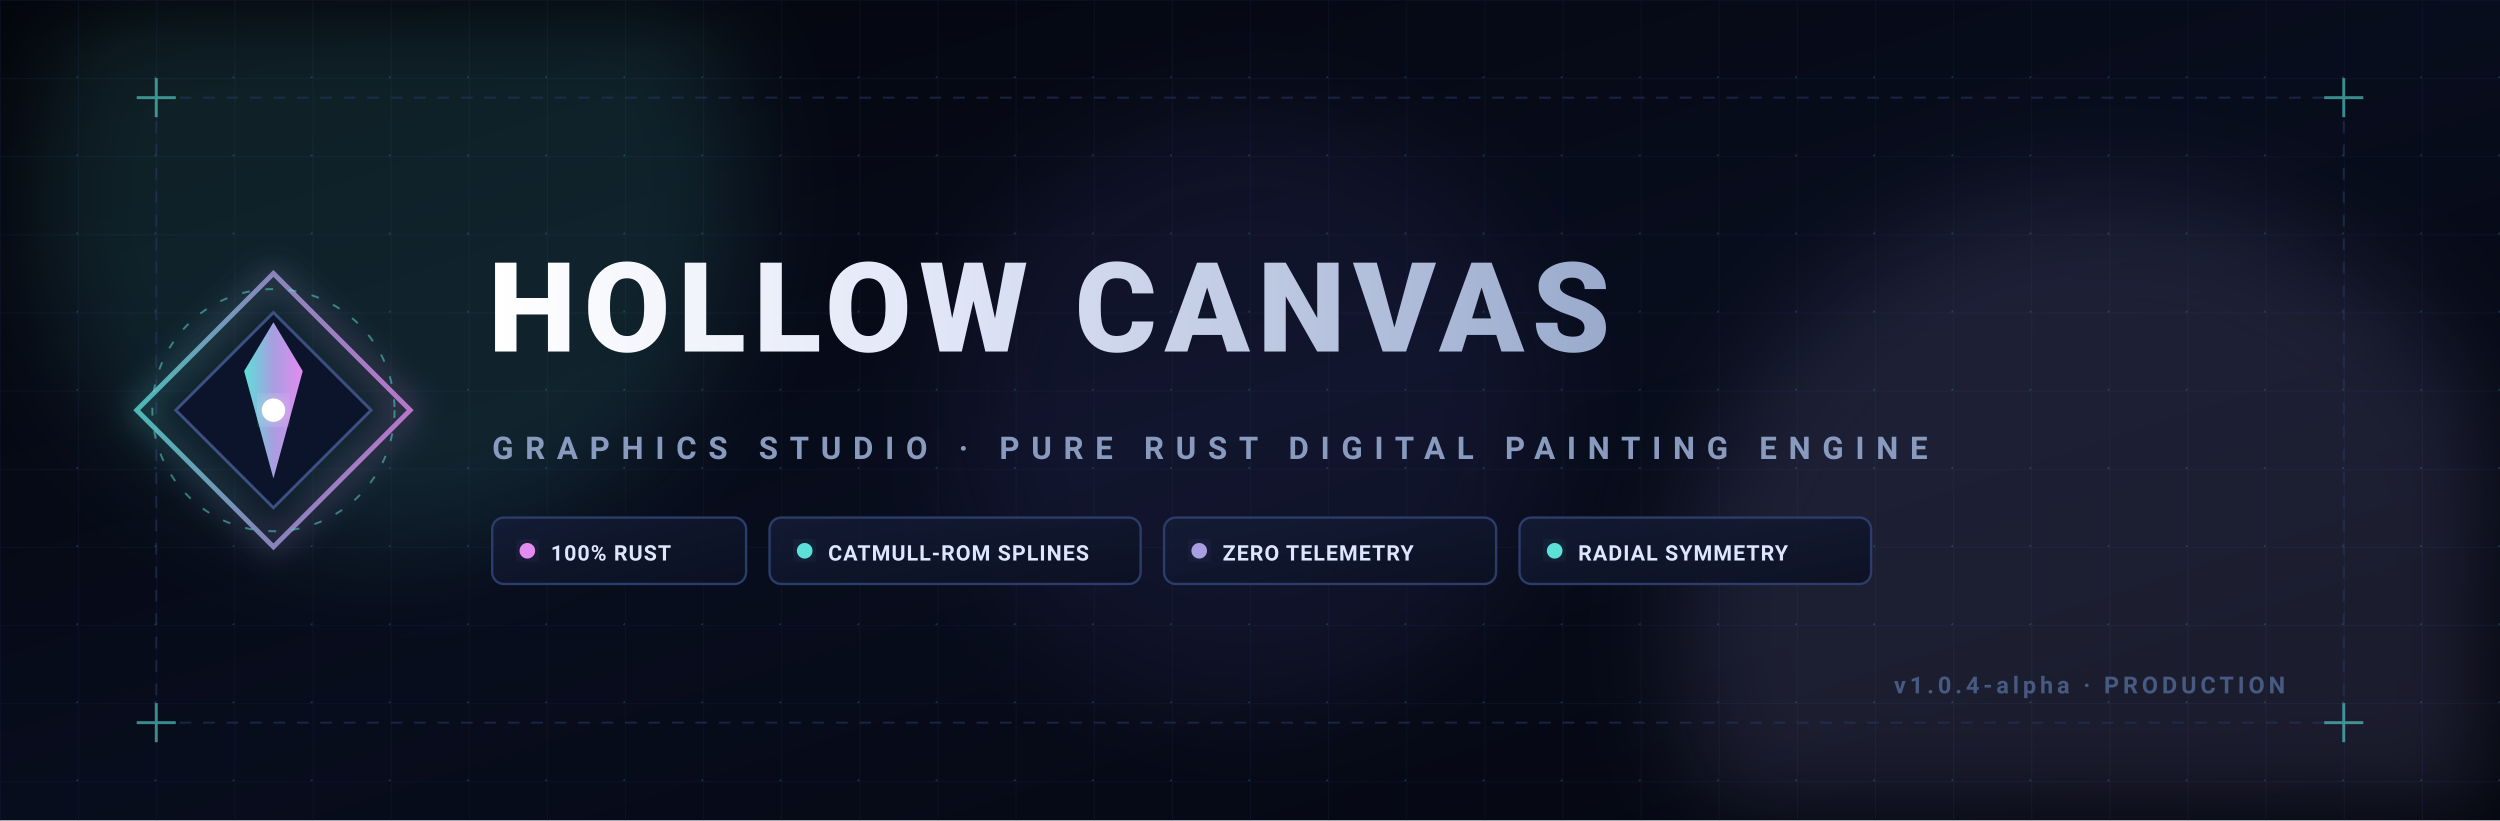
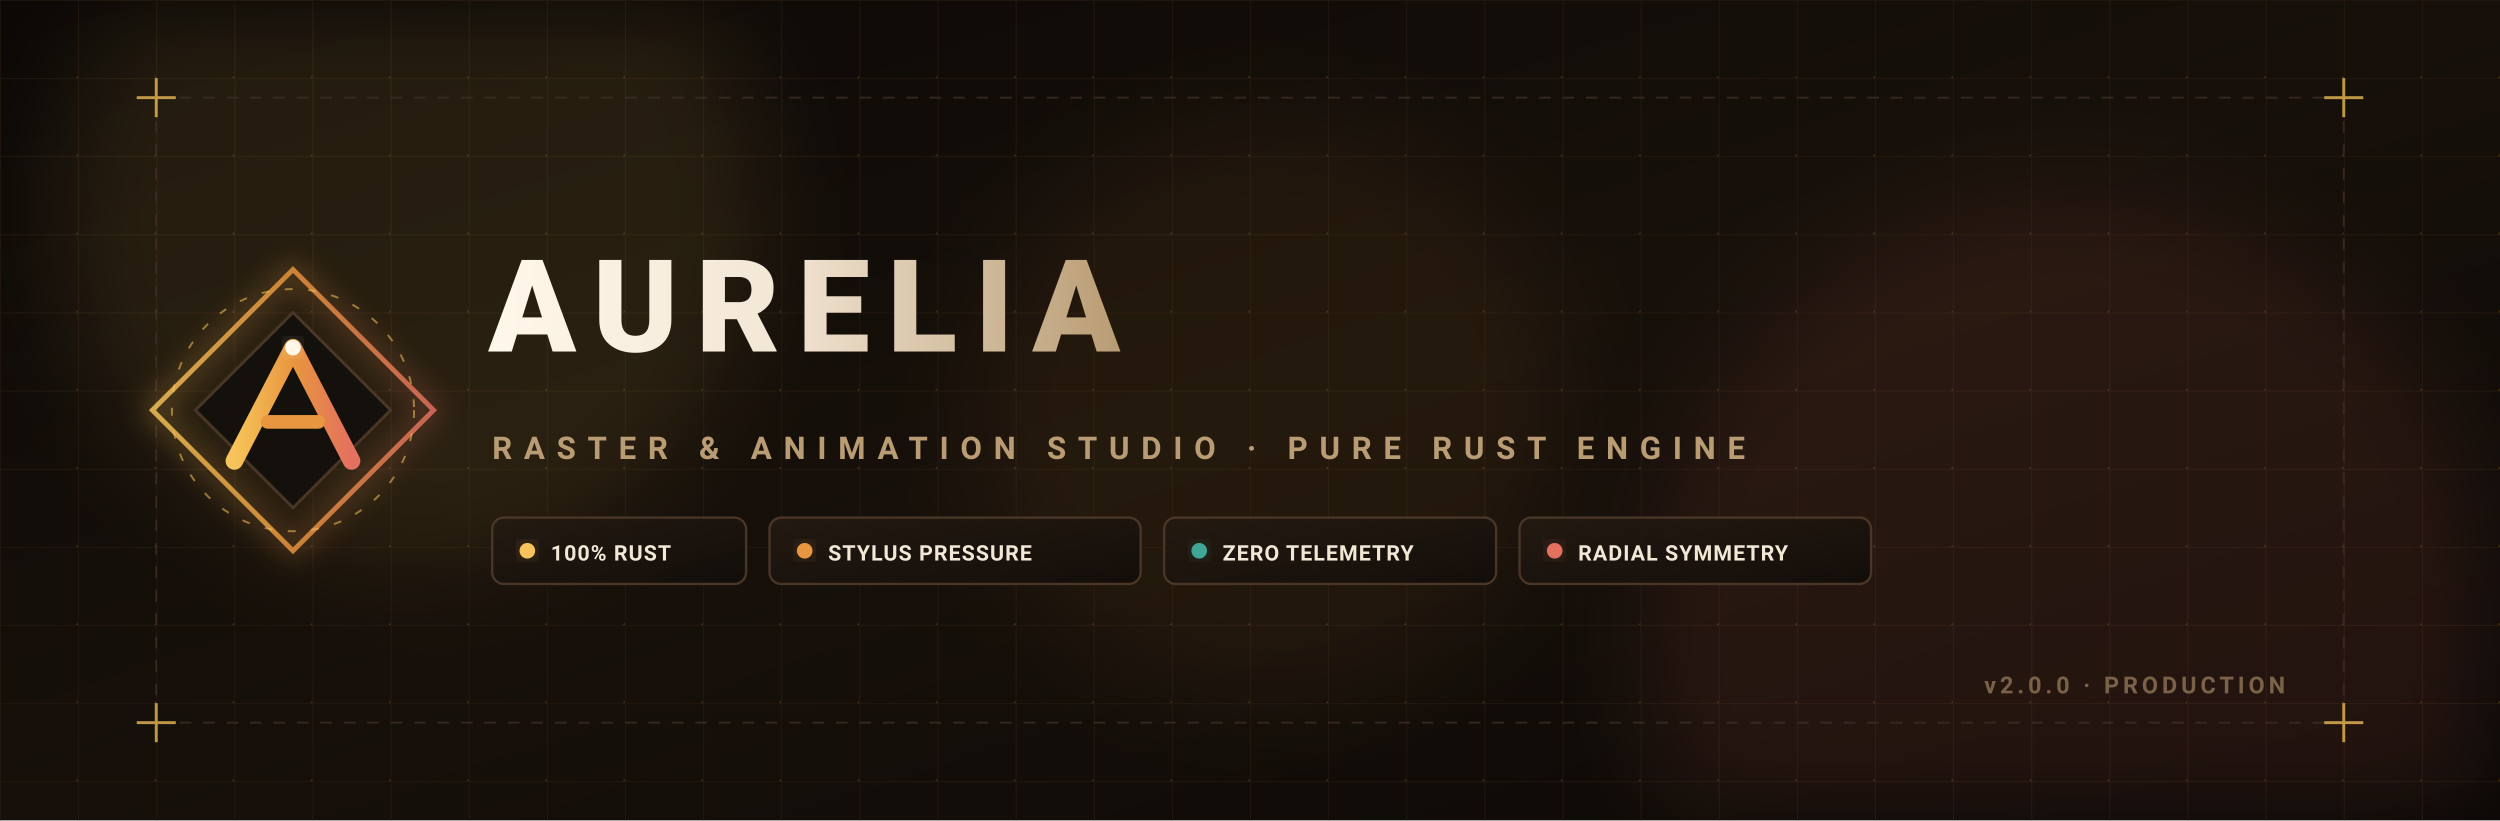
<svg xmlns="http://www.w3.org/2000/svg" viewBox="0 0 1280 420" width="100%" height="100%">
  <defs>
    <linearGradient id="bgGrad" x1="0%" y1="0%" x2="100%" y2="100%">
-       <stop offset="0%" stop-color="#03050B" />
-       <stop offset="50%" stop-color="#080D1D" />
-       <stop offset="100%" stop-color="#04060E" />
+       <stop offset="0%" stop-color="#0B0806" />
+       <stop offset="50%" stop-color="#17100A" />
+       <stop offset="100%" stop-color="#0B0806" />
    </linearGradient>
-     <linearGradient id="cyanPurple" x1="0%" y1="0%" x2="100%" y2="0%">
-       <stop offset="0%" stop-color="#5CE0D8" />
-       <stop offset="50%" stop-color="#A89EE0" />
-       <stop offset="100%" stop-color="#E28BF0" />
-     </linearGradient>
-     <linearGradient id="glowCyan" x1="0%" y1="0%" x2="100%" y2="100%">
-       <stop offset="0%" stop-color="#5CE0D8" stop-opacity="0.8" />
-       <stop offset="100%" stop-color="#267885" stop-opacity="0.1" />
+     <linearGradient id="goldRamp" x1="0%" y1="0%" x2="100%" y2="0%">
+       <stop offset="0%" stop-color="#F6C45A" />
+       <stop offset="50%" stop-color="#E8963F" />
+       <stop offset="100%" stop-color="#E4705F" />
    </linearGradient>
    <linearGradient id="textGrad" x1="0%" y1="0%" x2="100%" y2="0%">
-       <stop offset="0%" stop-color="#FFFFFF" />
-       <stop offset="40%" stop-color="#E1E6F7" />
-       <stop offset="100%" stop-color="#99AACC" />
+       <stop offset="0%" stop-color="#FFF7EA" />
+       <stop offset="45%" stop-color="#F3E7D6" />
+       <stop offset="100%" stop-color="#B99C74" />
    </linearGradient>
-     <linearGradient id="badgeGrad" x1="0%" y1="0%" x2="100%" y2="100%">
-       <stop offset="0%" stop-color="#141D38" stop-opacity="0.8" />
-       <stop offset="100%" stop-color="#0B1021" stop-opacity="0.9" />
+     <linearGradient id="chipGrad" x1="0%" y1="0%" x2="100%" y2="100%">
+       <stop offset="0%" stop-color="#241A12" stop-opacity="0.9" />
+       <stop offset="100%" stop-color="#120D09" stop-opacity="0.95" />
    </linearGradient>
    <filter id="glow" x="-20%" y="-20%" width="140%" height="140%">
-       <feGaussianBlur stdDeviation="8" result="blur" />
+       <feGaussianBlur stdDeviation="7" result="blur" />
      <feComposite in="SourceGraphic" in2="blur" operator="over" />
    </filter>
    <filter id="softGlow" x="-30%" y="-30%" width="160%" height="160%">
-       <feGaussianBlur stdDeviation="25" result="blur" />
+       <feGaussianBlur stdDeviation="24" result="blur" />
    </filter>
    <pattern id="grid" width="40" height="40" patternUnits="userSpaceOnUse">
-       <path d="M 40 0 L 0 0 0 40" fill="none" stroke="#131B36" stroke-width="1" stroke-opacity="0.4" />
-       <circle cx="40" cy="40" r="1" fill="#5CE0D8" fill-opacity="0.2" />
+       <path d="M 40 0 L 0 0 0 40" fill="none" stroke="#2A1D12" stroke-width="1" stroke-opacity="0.55" />
+       <circle cx="40" cy="40" r="1" fill="#F6C45A" fill-opacity="0.18" />
    </pattern>
  </defs>
  <rect width="1280" height="420" fill="url(#bgGrad)" />
  <rect width="1280" height="420" fill="url(#grid)" />
-   <circle cx="200" cy="100" r="180" fill="#5CE0D8" opacity="0.12" filter="url(#softGlow)" />
-   <circle cx="1080" cy="320" r="220" fill="#A89EE0" opacity="0.14" filter="url(#softGlow)" />
-   <circle cx="640" cy="210" r="150" fill="#7C6EE6" opacity="0.08" filter="url(#softGlow)" />
-   <g stroke="#26345E" stroke-width="1" opacity="0.6">
+   <circle cx="210" cy="110" r="180" fill="#F6C45A" opacity="0.10" filter="url(#softGlow)" />
+   <circle cx="1060" cy="320" r="220" fill="#E4705F" opacity="0.10" filter="url(#softGlow)" />
+   <circle cx="650" cy="210" r="150" fill="#E8963F" opacity="0.07" filter="url(#softGlow)" />
+   <g stroke="#3E2F25" stroke-width="1" opacity="0.75">
    <line x1="80" y1="50" x2="1200" y2="50" stroke-dasharray="6,6" />
    <line x1="80" y1="370" x2="1200" y2="370" stroke-dasharray="6,6" />
    <line x1="80" y1="50" x2="80" y2="370" stroke-dasharray="6,6" />
    <line x1="1200" y1="50" x2="1200" y2="370" stroke-dasharray="6,6" />
-     <path d="M 70 50 L 90 50 M 80 40 L 80 60" stroke="#5CE0D8" stroke-width="1.5" />
-     <path d="M 1190 50 L 1210 50 M 1200 40 L 1200 60" stroke="#5CE0D8" stroke-width="1.5" />
-     <path d="M 70 370 L 90 370 M 80 360 L 80 380" stroke="#5CE0D8" stroke-width="1.5" />
-     <path d="M 1190 370 L 1210 370 M 1200 360 L 1200 380" stroke="#5CE0D8" stroke-width="1.5" />
+     <path d="M 70 50 L 90 50 M 80 40 L 80 60" stroke="#F6C45A" stroke-width="1.5" />
+     <path d="M 1190 50 L 1210 50 M 1200 40 L 1200 60" stroke="#F6C45A" stroke-width="1.5" />
+     <path d="M 70 370 L 90 370 M 80 360 L 80 380" stroke="#F6C45A" stroke-width="1.5" />
+     <path d="M 1190 370 L 1210 370 M 1200 360 L 1200 380" stroke="#F6C45A" stroke-width="1.5" />
  </g>
-   <g transform="translate(140, 210)">
-     <polygon points="0,-70 70,0 0,70 -70,0" fill="none" stroke="url(#cyanPurple)" stroke-width="2.5" filter="url(#glow)" opacity="0.8" />
-     <polygon points="0,-50 50,0 0,50 -50,0" fill="#0C142C" stroke="#3D5082" stroke-width="1.5" />
-     <path d="M -15,-20 L 0,-45 L 15,-20 L 0,35 Z" fill="url(#cyanPurple)" />
-     <circle cx="0" cy="0" r="6" fill="#FFFFFF" filter="url(#glow)" />
-     <circle cx="0" cy="0" r="62" fill="none" stroke="#5CE0D8" stroke-width="1" stroke-dasharray="4,8" opacity="0.5" />
+   <g transform="translate(150, 210)">
+     <polygon points="0,-72 72,0 0,72 -72,0" fill="none" stroke="url(#goldRamp)" stroke-width="2.5" filter="url(#glow)" opacity="0.85" />
+     <polygon points="0,-50 50,0 0,50 -50,0" fill="#14100C" stroke="#4A3626" stroke-width="1.5" />
+     <path d="M -30,26 L 0,-32 L 30,26" fill="none" stroke="url(#goldRamp)" stroke-width="9" stroke-linecap="round" stroke-linejoin="round" />
+     <path d="M -13,6 L 13,6" fill="none" stroke="#E8963F" stroke-width="7" stroke-linecap="round" />
+     <circle cx="0" cy="-32" r="4" fill="#FFF7EA" filter="url(#glow)" />
+     <circle cx="0" cy="0" r="62" fill="none" stroke="#F6C45A" stroke-width="1" stroke-dasharray="4,8" opacity="0.55" />
  </g>
-   <text x="250" y="180" font-family="-apple-system, BlinkMacSystemFont, 'Segoe UI', Roboto, 'Helvetica Neue', Arial, sans-serif" font-size="64" font-weight="900" letter-spacing="4" fill="url(#textGrad)">
-     HOLLOW CANVAS
+   <text x="250" y="180" font-family="-apple-system, BlinkMacSystemFont, 'Segoe UI', Roboto, 'Helvetica Neue', Arial, sans-serif" font-size="66" font-weight="900" letter-spacing="9" fill="url(#textGrad)">
+     AURELIA
  </text>
-   <path d="M 250 200 L 1140 200" stroke="url(#cyanPurple)" stroke-width="3" filter="url(#glow)" />
-   <text x="252" y="235" font-family="-apple-system, BlinkMacSystemFont, 'Segoe UI', Roboto, 'Helvetica Neue', Arial, sans-serif" font-size="16" font-weight="600" letter-spacing="6" fill="#889BBF">
-     GRAPHICS STUDIO · PURE RUST DIGITAL PAINTING ENGINE
+   <path d="M 250 200 L 1140 200" stroke="url(#goldRamp)" stroke-width="3" filter="url(#glow)" />
+   <text x="252" y="235" font-family="-apple-system, BlinkMacSystemFont, 'Segoe UI', Roboto, 'Helvetica Neue', Arial, sans-serif" font-size="16" font-weight="600" letter-spacing="6" fill="#B99C74">
+     RASTER &amp; ANIMATION STUDIO · PURE RUST ENGINE
  </text>
  <g transform="translate(252, 265)">
    <g transform="translate(0, 0)">
-       <rect width="130" height="34" rx="6" fill="url(#badgeGrad)" stroke="#2C3D6B" stroke-width="1.2" />
-       <circle cx="18" cy="17" r="4" fill="#E28BF0" filter="url(#glow)" />
-       <text x="30" y="22" font-family="-apple-system, BlinkMacSystemFont, 'Segoe UI', Roboto, sans-serif" font-size="11" font-weight="700" fill="#DDE6FF" letter-spacing="0.5">100% RUST</text>
+       <rect width="130" height="34" rx="6" fill="url(#chipGrad)" stroke="#4A3626" stroke-width="1.2" />
+       <circle cx="18" cy="17" r="4" fill="#F6C45A" filter="url(#glow)" />
+       <text x="30" y="22" font-family="-apple-system, BlinkMacSystemFont, 'Segoe UI', Roboto, sans-serif" font-size="11" font-weight="700" fill="#F3E7D6" letter-spacing="0.5">100% RUST</text>
    </g>
    <g transform="translate(142, 0)">
-       <rect width="190" height="34" rx="6" fill="url(#badgeGrad)" stroke="#2C3D6B" stroke-width="1.2" />
-       <circle cx="18" cy="17" r="4" fill="#5CE0D8" filter="url(#glow)" />
-       <text x="30" y="22" font-family="-apple-system, BlinkMacSystemFont, 'Segoe UI', Roboto, sans-serif" font-size="11" font-weight="700" fill="#DDE6FF" letter-spacing="0.5">CATMULL-ROM SPLINES</text>
+       <rect width="190" height="34" rx="6" fill="url(#chipGrad)" stroke="#4A3626" stroke-width="1.2" />
+       <circle cx="18" cy="17" r="4" fill="#E8963F" filter="url(#glow)" />
+       <text x="30" y="22" font-family="-apple-system, BlinkMacSystemFont, 'Segoe UI', Roboto, sans-serif" font-size="11" font-weight="700" fill="#F3E7D6" letter-spacing="0.5">STYLUS PRESSURE</text>
    </g>
    <g transform="translate(344, 0)">
-       <rect width="170" height="34" rx="6" fill="url(#badgeGrad)" stroke="#2C3D6B" stroke-width="1.2" />
-       <circle cx="18" cy="17" r="4" fill="#A89EE0" filter="url(#glow)" />
-       <text x="30" y="22" font-family="-apple-system, BlinkMacSystemFont, 'Segoe UI', Roboto, sans-serif" font-size="11" font-weight="700" fill="#DDE6FF" letter-spacing="0.5">ZERO TELEMETRY</text>
+       <rect width="170" height="34" rx="6" fill="url(#chipGrad)" stroke="#4A3626" stroke-width="1.2" />
+       <circle cx="18" cy="17" r="4" fill="#3FA796" filter="url(#glow)" />
+       <text x="30" y="22" font-family="-apple-system, BlinkMacSystemFont, 'Segoe UI', Roboto, sans-serif" font-size="11" font-weight="700" fill="#F3E7D6" letter-spacing="0.5">ZERO TELEMETRY</text>
    </g>
    <g transform="translate(526, 0)">
-       <rect width="180" height="34" rx="6" fill="url(#badgeGrad)" stroke="#2C3D6B" stroke-width="1.2" />
-       <circle cx="18" cy="17" r="4" fill="#5CE0D8" filter="url(#glow)" />
-       <text x="30" y="22" font-family="-apple-system, BlinkMacSystemFont, 'Segoe UI', Roboto, sans-serif" font-size="11" font-weight="700" fill="#DDE6FF" letter-spacing="0.5">RADIAL SYMMETRY</text>
+       <rect width="180" height="34" rx="6" fill="url(#chipGrad)" stroke="#4A3626" stroke-width="1.2" />
+       <circle cx="18" cy="17" r="4" fill="#E4705F" filter="url(#glow)" />
+       <text x="30" y="22" font-family="-apple-system, BlinkMacSystemFont, 'Segoe UI', Roboto, sans-serif" font-size="11" font-weight="700" fill="#F3E7D6" letter-spacing="0.5">RADIAL SYMMETRY</text>
    </g>
  </g>
-   <text x="1170" y="355" text-anchor="end" font-family="-apple-system, BlinkMacSystemFont, 'Segoe UI', Roboto, monospace" font-size="12" font-weight="600" fill="#475B82" letter-spacing="2">
-     v1.0.4-alpha · PRODUCTION
+   <text x="1170" y="355" text-anchor="end" font-family="-apple-system, BlinkMacSystemFont, 'Segoe UI', Roboto, monospace" font-size="12" font-weight="600" fill="#7A6248" letter-spacing="2">
+     v2.0.0 · PRODUCTION
  </text>
</svg>
